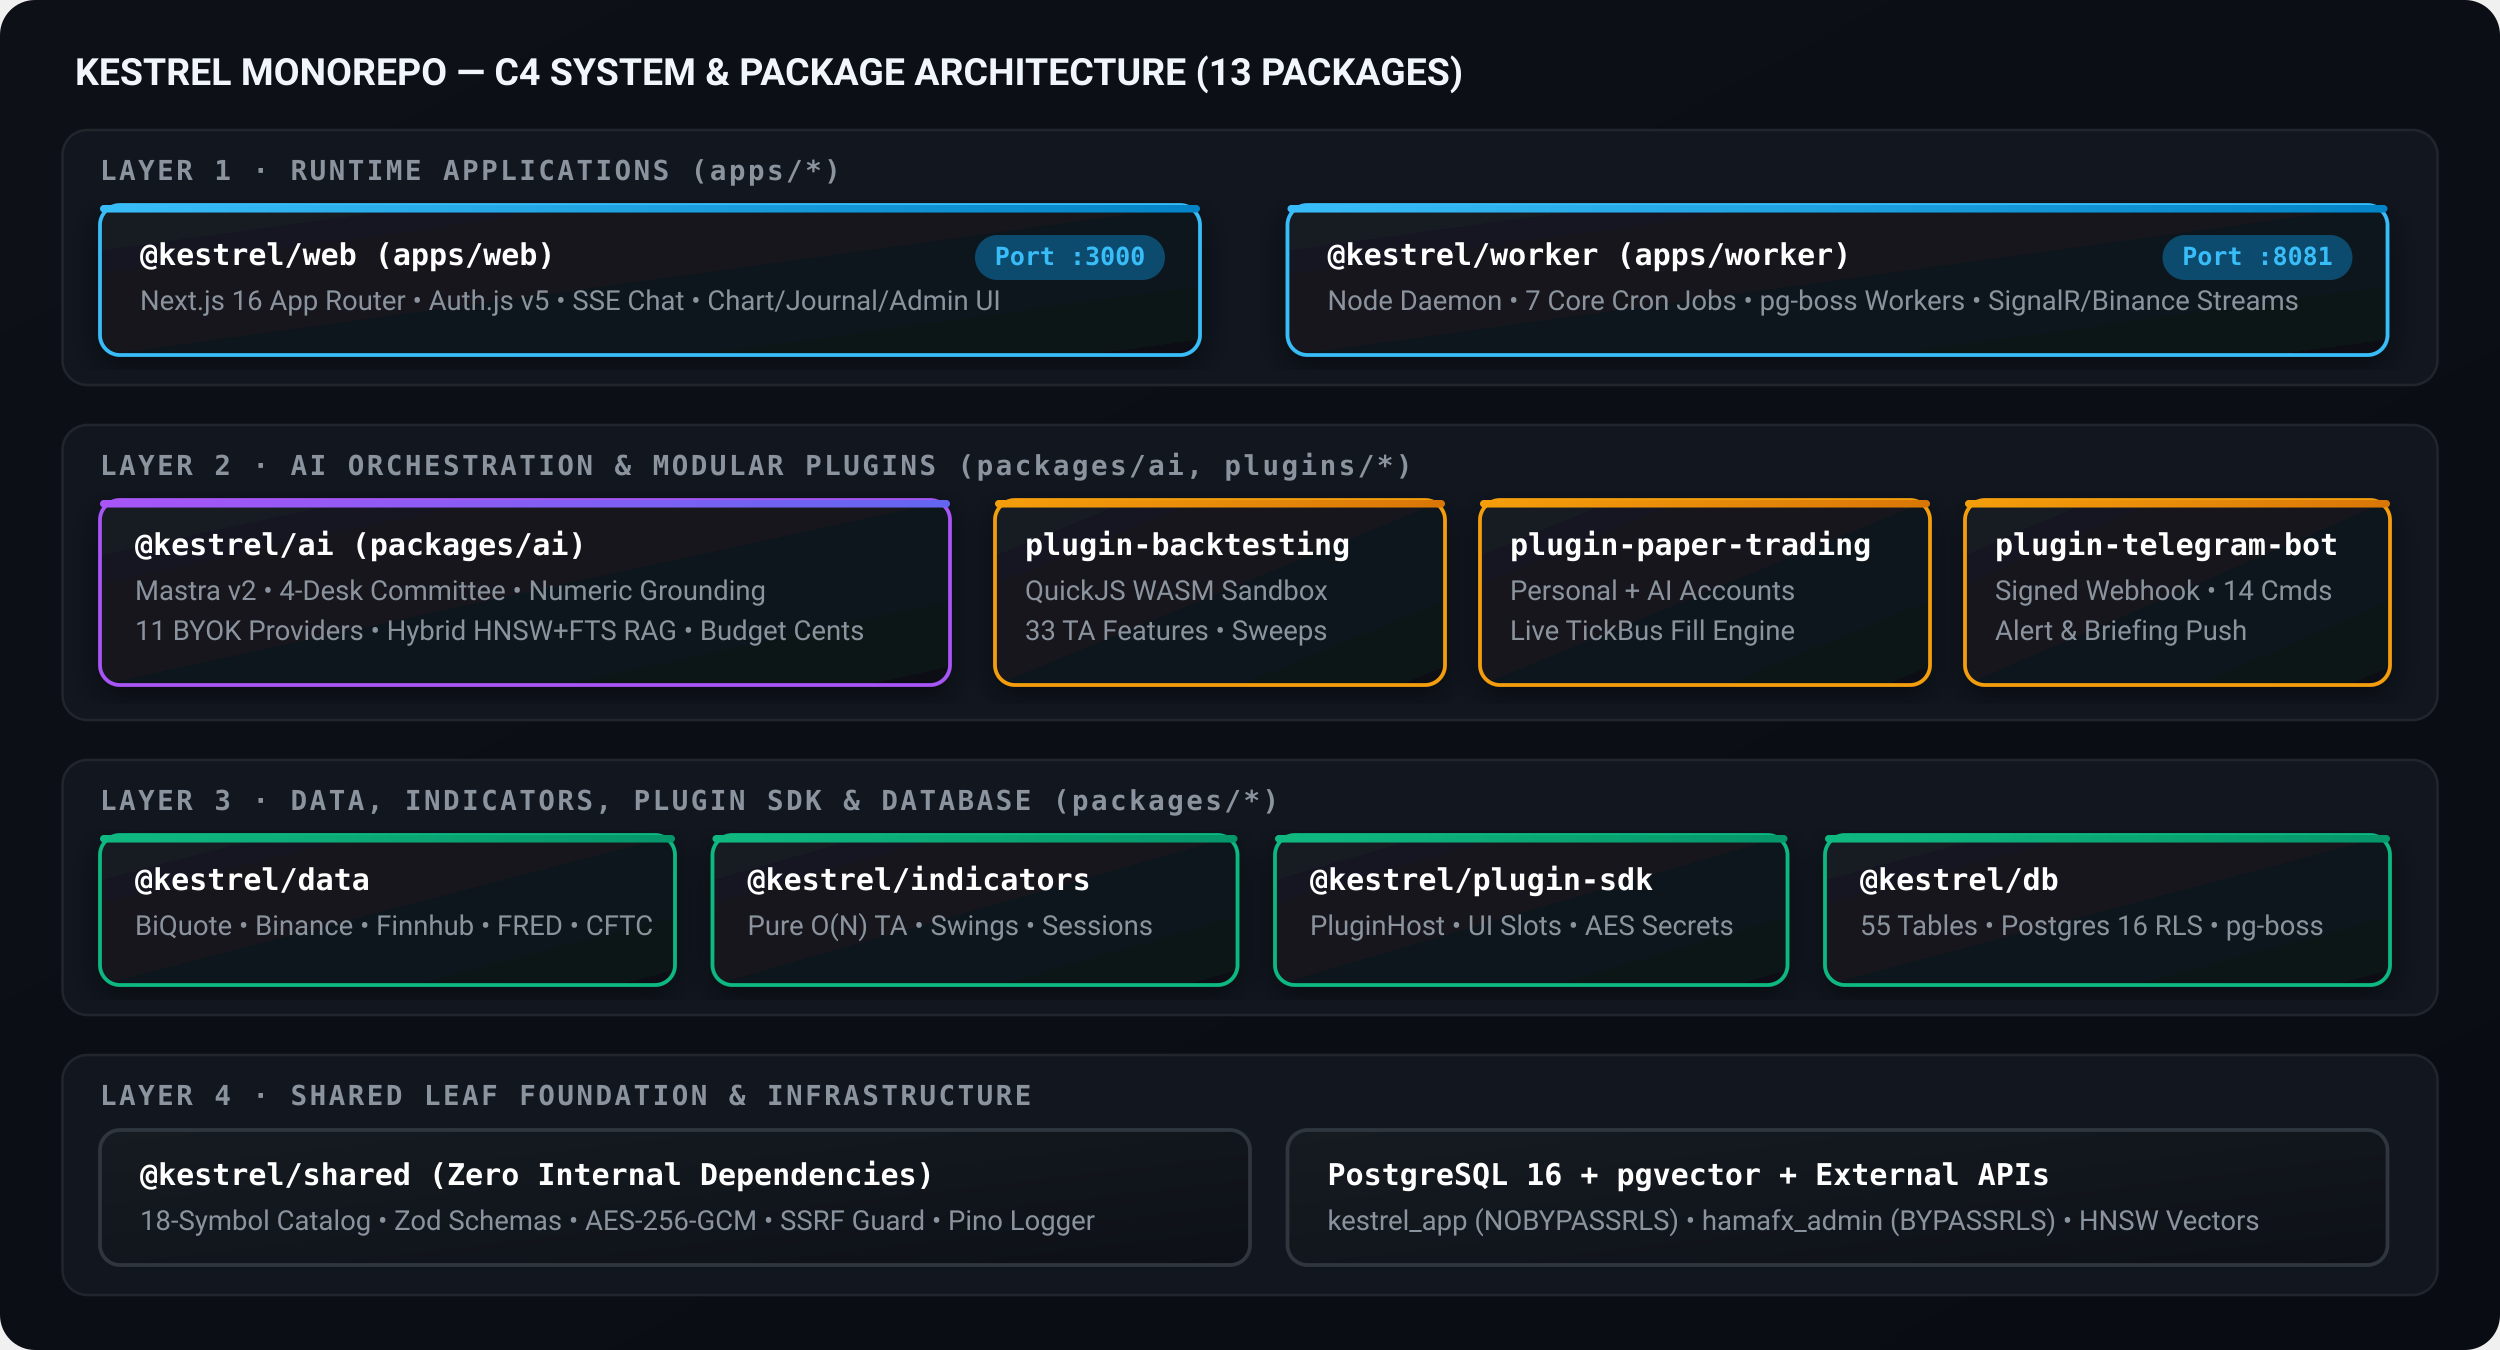
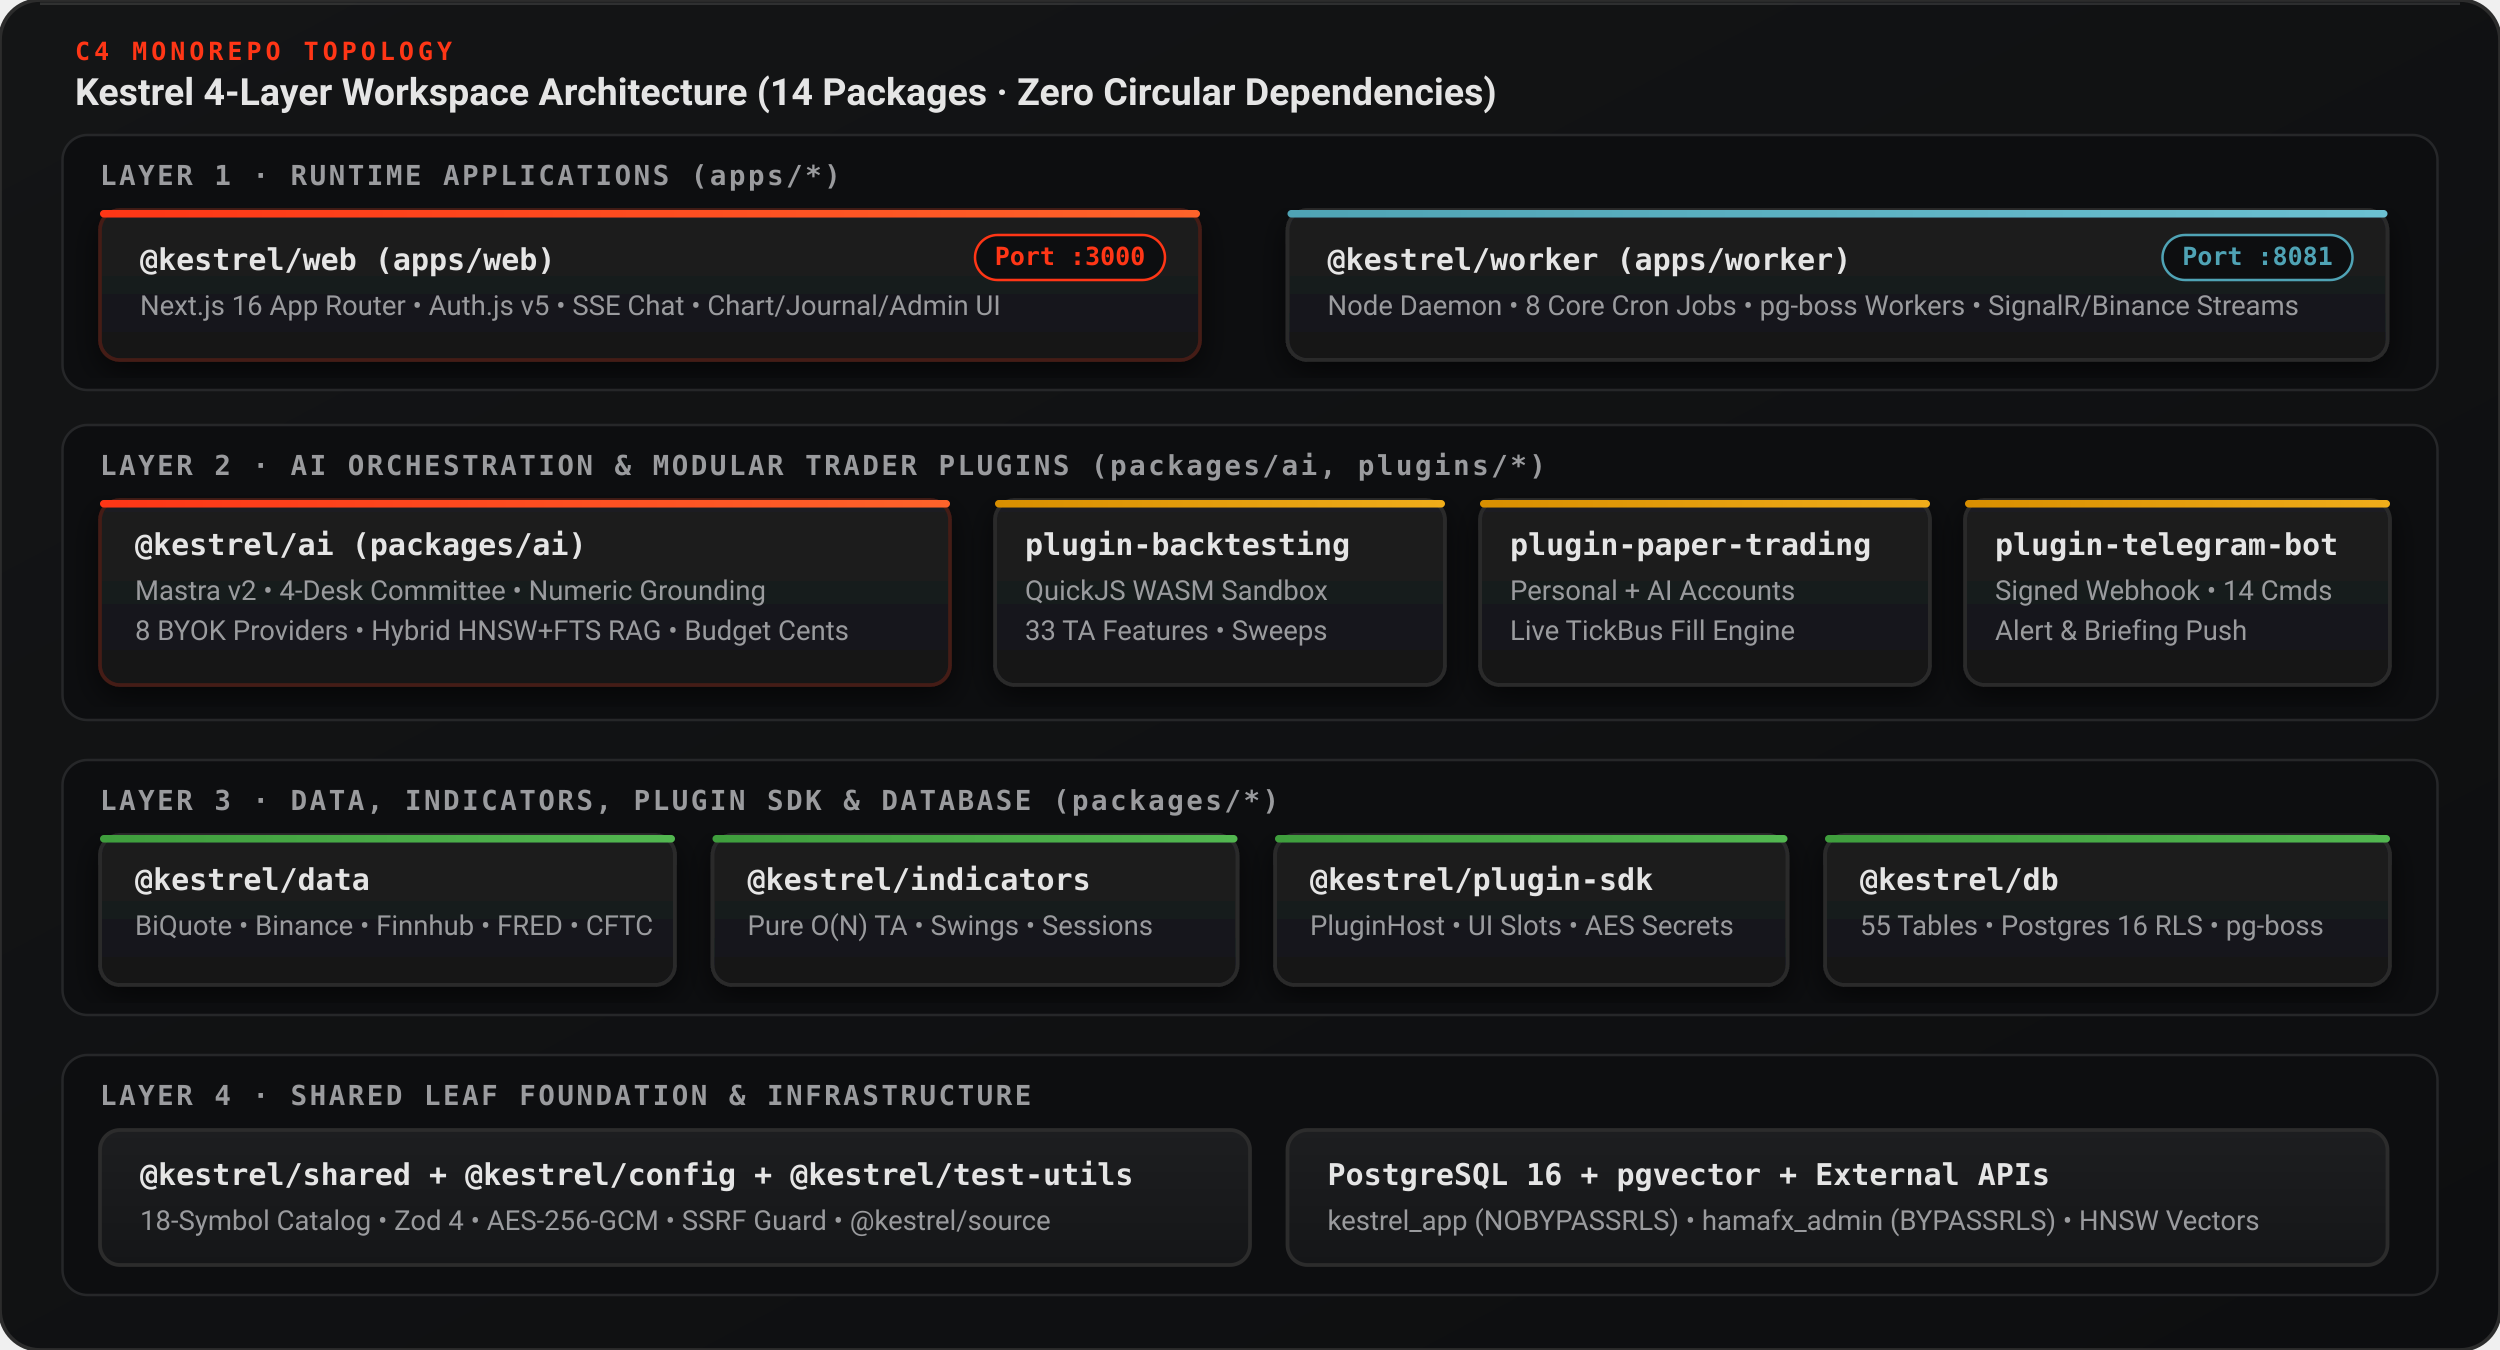
<svg xmlns="http://www.w3.org/2000/svg" viewBox="0 0 1000 540" width="100%" height="100%">
  <defs>
    <linearGradient id="bgGrad" x1="0%" y1="0%" x2="100%" y2="100%">
-       <stop offset="0%" stop-color="#0d1117" />
-       <stop offset="100%" stop-color="#090d13" />
+       <stop offset="0%" stop-color="#141516" />
+       <stop offset="100%" stop-color="#0d0e10" />
    </linearGradient>
-     <linearGradient id="cardGrad" x1="0%" y1="0%" x2="100%" y2="100%">
-       <stop offset="0%" stop-color="#161b22" />
-       <stop offset="100%" stop-color="#0d1117" />
+     <linearGradient id="cardGrad" x1="0%" y1="0%" x2="0%" y2="100%">
+       <stop offset="0%" stop-color="#1d1e20" />
+       <stop offset="100%" stop-color="#151618" />
    </linearGradient>
-     <linearGradient id="blueAccent" x1="0%" y1="0%" x2="100%" y2="0%">
-       <stop offset="0%" stop-color="#38bdf8" />
-       <stop offset="100%" stop-color="#0284c7" />
+     <linearGradient id="emberAccent" x1="0%" y1="0%" x2="100%" y2="0%">
+       <stop offset="0%" stop-color="#ff3616" />
+       <stop offset="100%" stop-color="#ff632a" />
    </linearGradient>
-     <linearGradient id="purpleAccent" x1="0%" y1="0%" x2="100%" y2="0%">
-       <stop offset="0%" stop-color="#a855f7" />
-       <stop offset="100%" stop-color="#6366f1" />
+     <linearGradient id="infoAccent" x1="0%" y1="0%" x2="100%" y2="0%">
+       <stop offset="0%" stop-color="#4fa3b5" />
+       <stop offset="100%" stop-color="#6bc0d2" />
    </linearGradient>
-     <linearGradient id="amberAccent" x1="0%" y1="0%" x2="100%" y2="0%">
-       <stop offset="0%" stop-color="#f59e0b" />
-       <stop offset="100%" stop-color="#d97706" />
+     <linearGradient id="warnAccent" x1="0%" y1="0%" x2="100%" y2="0%">
+       <stop offset="0%" stop-color="#d98f00" />
+       <stop offset="100%" stop-color="#f0ad1a" />
    </linearGradient>
-     <linearGradient id="greenAccent" x1="0%" y1="0%" x2="100%" y2="0%">
-       <stop offset="0%" stop-color="#10b981" />
-       <stop offset="100%" stop-color="#059669" />
+     <linearGradient id="bullAccent" x1="0%" y1="0%" x2="100%" y2="0%">
+       <stop offset="0%" stop-color="#3f9e3d" />
+       <stop offset="100%" stop-color="#52b750" />
    </linearGradient>
-     <filter id="dropShadow" x="-10%" y="-10%" width="120%" height="120%">
-       <feDropShadow dx="0" dy="4" stdDeviation="6" flood-color="#000000" flood-opacity="0.5" />
+     <filter id="dropShadow" x="-8%" y="-8%" width="116%" height="120%">
+       <feDropShadow dx="0" dy="4" stdDeviation="6" flood-color="#000000" flood-opacity="0.6" />
    </filter>
  </defs>
  <style>
-     .header { font-family: -apple-system, BlinkMacSystemFont, 'Segoe UI', Roboto, sans-serif; font-size: 15px; font-weight: 700; fill: #f0f6fc; }
-     .layer-label { font-family: ui-monospace, SFMono-Regular, Menlo, Consolas, monospace; font-size: 11px; font-weight: 700; fill: #8b949e; letter-spacing: 1px; }
-     .pkg-title { font-family: ui-monospace, SFMono-Regular, Menlo, Consolas, monospace; font-size: 12px; font-weight: 700; fill: #ffffff; }
-     .pkg-sub { font-family: -apple-system, BlinkMacSystemFont, 'Segoe UI', Roboto, sans-serif; font-size: 11px; fill: #8b949e; }
+     .eyebrow { font-family: ui-monospace, SFMono-Regular, Menlo, Consolas, monospace; font-size: 10px; font-weight: 700; letter-spacing: 1.6px; fill: #ff3616; }
+     .header { font-family: -apple-system, BlinkMacSystemFont, 'Segoe UI', Roboto, sans-serif; font-size: 15px; font-weight: 700; fill: #e5e5e5; }
+     .layer-label { font-family: ui-monospace, SFMono-Regular, Menlo, Consolas, monospace; font-size: 11px; font-weight: 700; fill: #9a9b9e; letter-spacing: 1px; }
+     .pkg-title { font-family: ui-monospace, SFMono-Regular, Menlo, Consolas, monospace; font-size: 12px; font-weight: 700; fill: #e5e5e5; }
+     .pkg-sub { font-family: -apple-system, BlinkMacSystemFont, 'Segoe UI', Roboto, sans-serif; font-size: 11px; fill: #9a9b9e; }
    .pill { font-family: ui-monospace, SFMono-Regular, Menlo, Consolas, monospace; font-size: 10px; font-weight: 600; }
  </style>
-   <rect width="1000" height="540" rx="14" fill="url(#bgGrad)" />
-   <text x="30" y="34" class="header">KESTREL MONOREPO — C4 SYSTEM &amp; PACKAGE ARCHITECTURE (13 PACKAGES)</text>
-   <rect x="25" y="52" width="950" height="102" rx="10" fill="#11161f" stroke="#21262d" stroke-width="1" />
-   <text x="40" y="72" class="layer-label">LAYER 1 · RUNTIME APPLICATIONS (apps/*)</text>
-   <g transform="translate(40, 82)">
-     <rect width="440" height="60" rx="8" fill="url(#cardGrad)" stroke="#38bdf8" stroke-width="1.5" filter="url(#dropShadow)" />
-     <rect width="440" height="3" rx="1.5" fill="url(#blueAccent)" />
+   <rect width="1000" height="540" rx="16" fill="url(#bgGrad)" stroke="#2c2c2c" stroke-width="1.5" />
+   <line x1="16" y1="1.5" x2="984" y2="1.5" stroke="rgba(255,255,255,0.12)" stroke-width="1" />
+   <text x="30" y="24" class="eyebrow">C4 MONOREPO TOPOLOGY</text>
+   <text x="30" y="42" class="header">Kestrel 4-Layer Workspace Architecture (14 Packages · Zero Circular Dependencies)</text>
+   <rect x="25" y="54" width="950" height="102" rx="10" fill="#0d0e10" stroke="#262729" stroke-width="1" />
+   <text x="40" y="74" class="layer-label">LAYER 1 · RUNTIME APPLICATIONS (apps/*)</text>
+   <g transform="translate(40, 84)">
+     <rect width="440" height="60" rx="8" fill="url(#cardGrad)" stroke="#441c14" stroke-width="1.5" filter="url(#dropShadow)" />
+     <rect width="440" height="3" rx="1.5" fill="url(#emberAccent)" />
    <text x="16" y="24" class="pkg-title">@kestrel/web (apps/web)</text>
    <text x="16" y="42" class="pkg-sub">Next.js 16 App Router • Auth.js v5 • SSE Chat • Chart/Journal/Admin UI</text>
-     <rect x="350" y="12" width="76" height="18" rx="9" fill="#0c4a6e" />
-     <text x="388" y="24" text-anchor="middle" class="pill" fill="#38bdf8">Port :3000</text>
+     <rect x="350" y="10" width="76" height="18" rx="9" fill="#0d0e10" stroke="#ff3616" />
+     <text x="388" y="22" text-anchor="middle" class="pill" fill="#ff3616">Port :3000</text>
  </g>
-   <g transform="translate(515, 82)">
-     <rect width="440" height="60" rx="8" fill="url(#cardGrad)" stroke="#38bdf8" stroke-width="1.5" filter="url(#dropShadow)" />
-     <rect width="440" height="3" rx="1.5" fill="url(#blueAccent)" />
+   <g transform="translate(515, 84)">
+     <rect width="440" height="60" rx="8" fill="url(#cardGrad)" stroke="#2c2c2c" stroke-width="1.5" filter="url(#dropShadow)" />
+     <rect width="440" height="3" rx="1.5" fill="url(#infoAccent)" />
    <text x="16" y="24" class="pkg-title">@kestrel/worker (apps/worker)</text>
-     <text x="16" y="42" class="pkg-sub">Node Daemon • 7 Core Cron Jobs • pg-boss Workers • SignalR/Binance Streams</text>
-     <rect x="350" y="12" width="76" height="18" rx="9" fill="#0c4a6e" />
-     <text x="388" y="24" text-anchor="middle" class="pill" fill="#38bdf8">Port :8081</text>
+     <text x="16" y="42" class="pkg-sub">Node Daemon • 8 Core Cron Jobs • pg-boss Workers • SignalR/Binance Streams</text>
+     <rect x="350" y="10" width="76" height="18" rx="9" fill="#0d0e10" stroke="#4fa3b5" />
+     <text x="388" y="22" text-anchor="middle" class="pill" fill="#4fa3b5">Port :8081</text>
  </g>
-   <rect x="25" y="170" width="950" height="118" rx="10" fill="#11161f" stroke="#21262d" stroke-width="1" />
-   <text x="40" y="190" class="layer-label">LAYER 2 · AI ORCHESTRATION &amp; MODULAR PLUGINS (packages/ai, plugins/*)</text>
+   <rect x="25" y="170" width="950" height="118" rx="10" fill="#0d0e10" stroke="#262729" stroke-width="1" />
+   <text x="40" y="190" class="layer-label">LAYER 2 · AI ORCHESTRATION &amp; MODULAR TRADER PLUGINS (packages/ai, plugins/*)</text>
  <g transform="translate(40, 200)">
-     <rect width="340" height="74" rx="8" fill="url(#cardGrad)" stroke="#a855f7" stroke-width="1.5" filter="url(#dropShadow)" />
-     <rect width="340" height="3" rx="1.5" fill="url(#purpleAccent)" />
+     <rect width="340" height="74" rx="8" fill="url(#cardGrad)" stroke="#441c14" stroke-width="1.5" filter="url(#dropShadow)" />
+     <rect width="340" height="3" rx="1.5" fill="url(#emberAccent)" />
    <text x="14" y="22" class="pkg-title">@kestrel/ai (packages/ai)</text>
    <text x="14" y="40" class="pkg-sub">Mastra v2 • 4-Desk Committee • Numeric Grounding</text>
-     <text x="14" y="56" class="pkg-sub">11 BYOK Providers • Hybrid HNSW+FTS RAG • Budget Cents</text>
+     <text x="14" y="56" class="pkg-sub">8 BYOK Providers • Hybrid HNSW+FTS RAG • Budget Cents</text>
  </g>
  <g transform="translate(398, 200)">
-     <rect width="180" height="74" rx="8" fill="url(#cardGrad)" stroke="#f59e0b" stroke-width="1.5" filter="url(#dropShadow)" />
-     <rect width="180" height="3" rx="1.5" fill="url(#amberAccent)" />
+     <rect width="180" height="74" rx="8" fill="url(#cardGrad)" stroke="#2c2c2c" stroke-width="1.5" filter="url(#dropShadow)" />
+     <rect width="180" height="3" rx="1.5" fill="url(#warnAccent)" />
    <text x="12" y="22" class="pkg-title">plugin-backtesting</text>
    <text x="12" y="40" class="pkg-sub">QuickJS WASM Sandbox</text>
    <text x="12" y="56" class="pkg-sub">33 TA Features • Sweeps</text>
  </g>
  <g transform="translate(592, 200)">
-     <rect width="180" height="74" rx="8" fill="url(#cardGrad)" stroke="#f59e0b" stroke-width="1.5" filter="url(#dropShadow)" />
-     <rect width="180" height="3" rx="1.5" fill="url(#amberAccent)" />
+     <rect width="180" height="74" rx="8" fill="url(#cardGrad)" stroke="#2c2c2c" stroke-width="1.5" filter="url(#dropShadow)" />
+     <rect width="180" height="3" rx="1.5" fill="url(#warnAccent)" />
    <text x="12" y="22" class="pkg-title">plugin-paper-trading</text>
    <text x="12" y="40" class="pkg-sub">Personal + AI Accounts</text>
    <text x="12" y="56" class="pkg-sub">Live TickBus Fill Engine</text>
  </g>
  <g transform="translate(786, 200)">
-     <rect width="170" height="74" rx="8" fill="url(#cardGrad)" stroke="#f59e0b" stroke-width="1.5" filter="url(#dropShadow)" />
-     <rect width="170" height="3" rx="1.5" fill="url(#amberAccent)" />
+     <rect width="170" height="74" rx="8" fill="url(#cardGrad)" stroke="#2c2c2c" stroke-width="1.5" filter="url(#dropShadow)" />
+     <rect width="170" height="3" rx="1.5" fill="url(#warnAccent)" />
    <text x="12" y="22" class="pkg-title">plugin-telegram-bot</text>
    <text x="12" y="40" class="pkg-sub">Signed Webhook • 14 Cmds</text>
    <text x="12" y="56" class="pkg-sub">Alert &amp; Briefing Push</text>
  </g>
-   <rect x="25" y="304" width="950" height="102" rx="10" fill="#11161f" stroke="#21262d" stroke-width="1" />
+   <rect x="25" y="304" width="950" height="102" rx="10" fill="#0d0e10" stroke="#262729" stroke-width="1" />
  <text x="40" y="324" class="layer-label">LAYER 3 · DATA, INDICATORS, PLUGIN SDK &amp; DATABASE (packages/*)</text>
  <g transform="translate(40, 334)">
-     <rect width="230" height="60" rx="8" fill="url(#cardGrad)" stroke="#10b981" stroke-width="1.5" filter="url(#dropShadow)" />
-     <rect width="230" height="3" rx="1.5" fill="url(#greenAccent)" />
+     <rect width="230" height="60" rx="8" fill="url(#cardGrad)" stroke="#2c2c2c" stroke-width="1.5" filter="url(#dropShadow)" />
+     <rect width="230" height="3" rx="1.5" fill="url(#bullAccent)" />
    <text x="14" y="22" class="pkg-title">@kestrel/data</text>
    <text x="14" y="40" class="pkg-sub">BiQuote • Binance • Finnhub • FRED • CFTC</text>
  </g>
  <g transform="translate(285, 334)">
-     <rect width="210" height="60" rx="8" fill="url(#cardGrad)" stroke="#10b981" stroke-width="1.5" filter="url(#dropShadow)" />
-     <rect width="210" height="3" rx="1.5" fill="url(#greenAccent)" />
+     <rect width="210" height="60" rx="8" fill="url(#cardGrad)" stroke="#2c2c2c" stroke-width="1.5" filter="url(#dropShadow)" />
+     <rect width="210" height="3" rx="1.5" fill="url(#bullAccent)" />
    <text x="14" y="22" class="pkg-title">@kestrel/indicators</text>
    <text x="14" y="40" class="pkg-sub">Pure O(N) TA • Swings • Sessions</text>
  </g>
  <g transform="translate(510, 334)">
-     <rect width="205" height="60" rx="8" fill="url(#cardGrad)" stroke="#10b981" stroke-width="1.5" filter="url(#dropShadow)" />
-     <rect width="205" height="3" rx="1.5" fill="url(#greenAccent)" />
+     <rect width="205" height="60" rx="8" fill="url(#cardGrad)" stroke="#2c2c2c" stroke-width="1.5" filter="url(#dropShadow)" />
+     <rect width="205" height="3" rx="1.5" fill="url(#bullAccent)" />
    <text x="14" y="22" class="pkg-title">@kestrel/plugin-sdk</text>
    <text x="14" y="40" class="pkg-sub">PluginHost • UI Slots • AES Secrets</text>
  </g>
  <g transform="translate(730, 334)">
-     <rect width="226" height="60" rx="8" fill="url(#cardGrad)" stroke="#10b981" stroke-width="1.5" filter="url(#dropShadow)" />
-     <rect width="226" height="3" rx="1.5" fill="url(#greenAccent)" />
+     <rect width="226" height="60" rx="8" fill="url(#cardGrad)" stroke="#2c2c2c" stroke-width="1.5" filter="url(#dropShadow)" />
+     <rect width="226" height="3" rx="1.5" fill="url(#bullAccent)" />
    <text x="14" y="22" class="pkg-title">@kestrel/db</text>
    <text x="14" y="40" class="pkg-sub">55 Tables • Postgres 16 RLS • pg-boss</text>
  </g>
-   <rect x="25" y="422" width="950" height="96" rx="10" fill="#11161f" stroke="#21262d" stroke-width="1" />
+   <rect x="25" y="422" width="950" height="96" rx="10" fill="#0d0e10" stroke="#262729" stroke-width="1" />
  <text x="40" y="442" class="layer-label">LAYER 4 · SHARED LEAF FOUNDATION &amp; INFRASTRUCTURE</text>
  <g transform="translate(40, 452)">
-     <rect width="460" height="54" rx="8" fill="url(#cardGrad)" stroke="#30363d" stroke-width="1.5" />
-     <text x="16" y="22" class="pkg-title">@kestrel/shared (Zero Internal Dependencies)</text>
-     <text x="16" y="40" class="pkg-sub">18-Symbol Catalog • Zod Schemas • AES-256-GCM • SSRF Guard • Pino Logger</text>
+     <rect width="460" height="54" rx="8" fill="url(#cardGrad)" stroke="#2c2c2c" stroke-width="1.5" />
+     <text x="16" y="22" class="pkg-title">@kestrel/shared + @kestrel/config + @kestrel/test-utils</text>
+     <text x="16" y="40" class="pkg-sub">18-Symbol Catalog • Zod 4 • AES-256-GCM • SSRF Guard • @kestrel/source</text>
  </g>
  <g transform="translate(515, 452)">
-     <rect width="440" height="54" rx="8" fill="url(#cardGrad)" stroke="#30363d" stroke-width="1.5" />
+     <rect width="440" height="54" rx="8" fill="url(#cardGrad)" stroke="#2c2c2c" stroke-width="1.5" />
    <text x="16" y="22" class="pkg-title">PostgreSQL 16 + pgvector + External APIs</text>
    <text x="16" y="40" class="pkg-sub">kestrel_app (NOBYPASSRLS) • hamafx_admin (BYPASSRLS) • HNSW Vectors</text>
  </g>
</svg>
